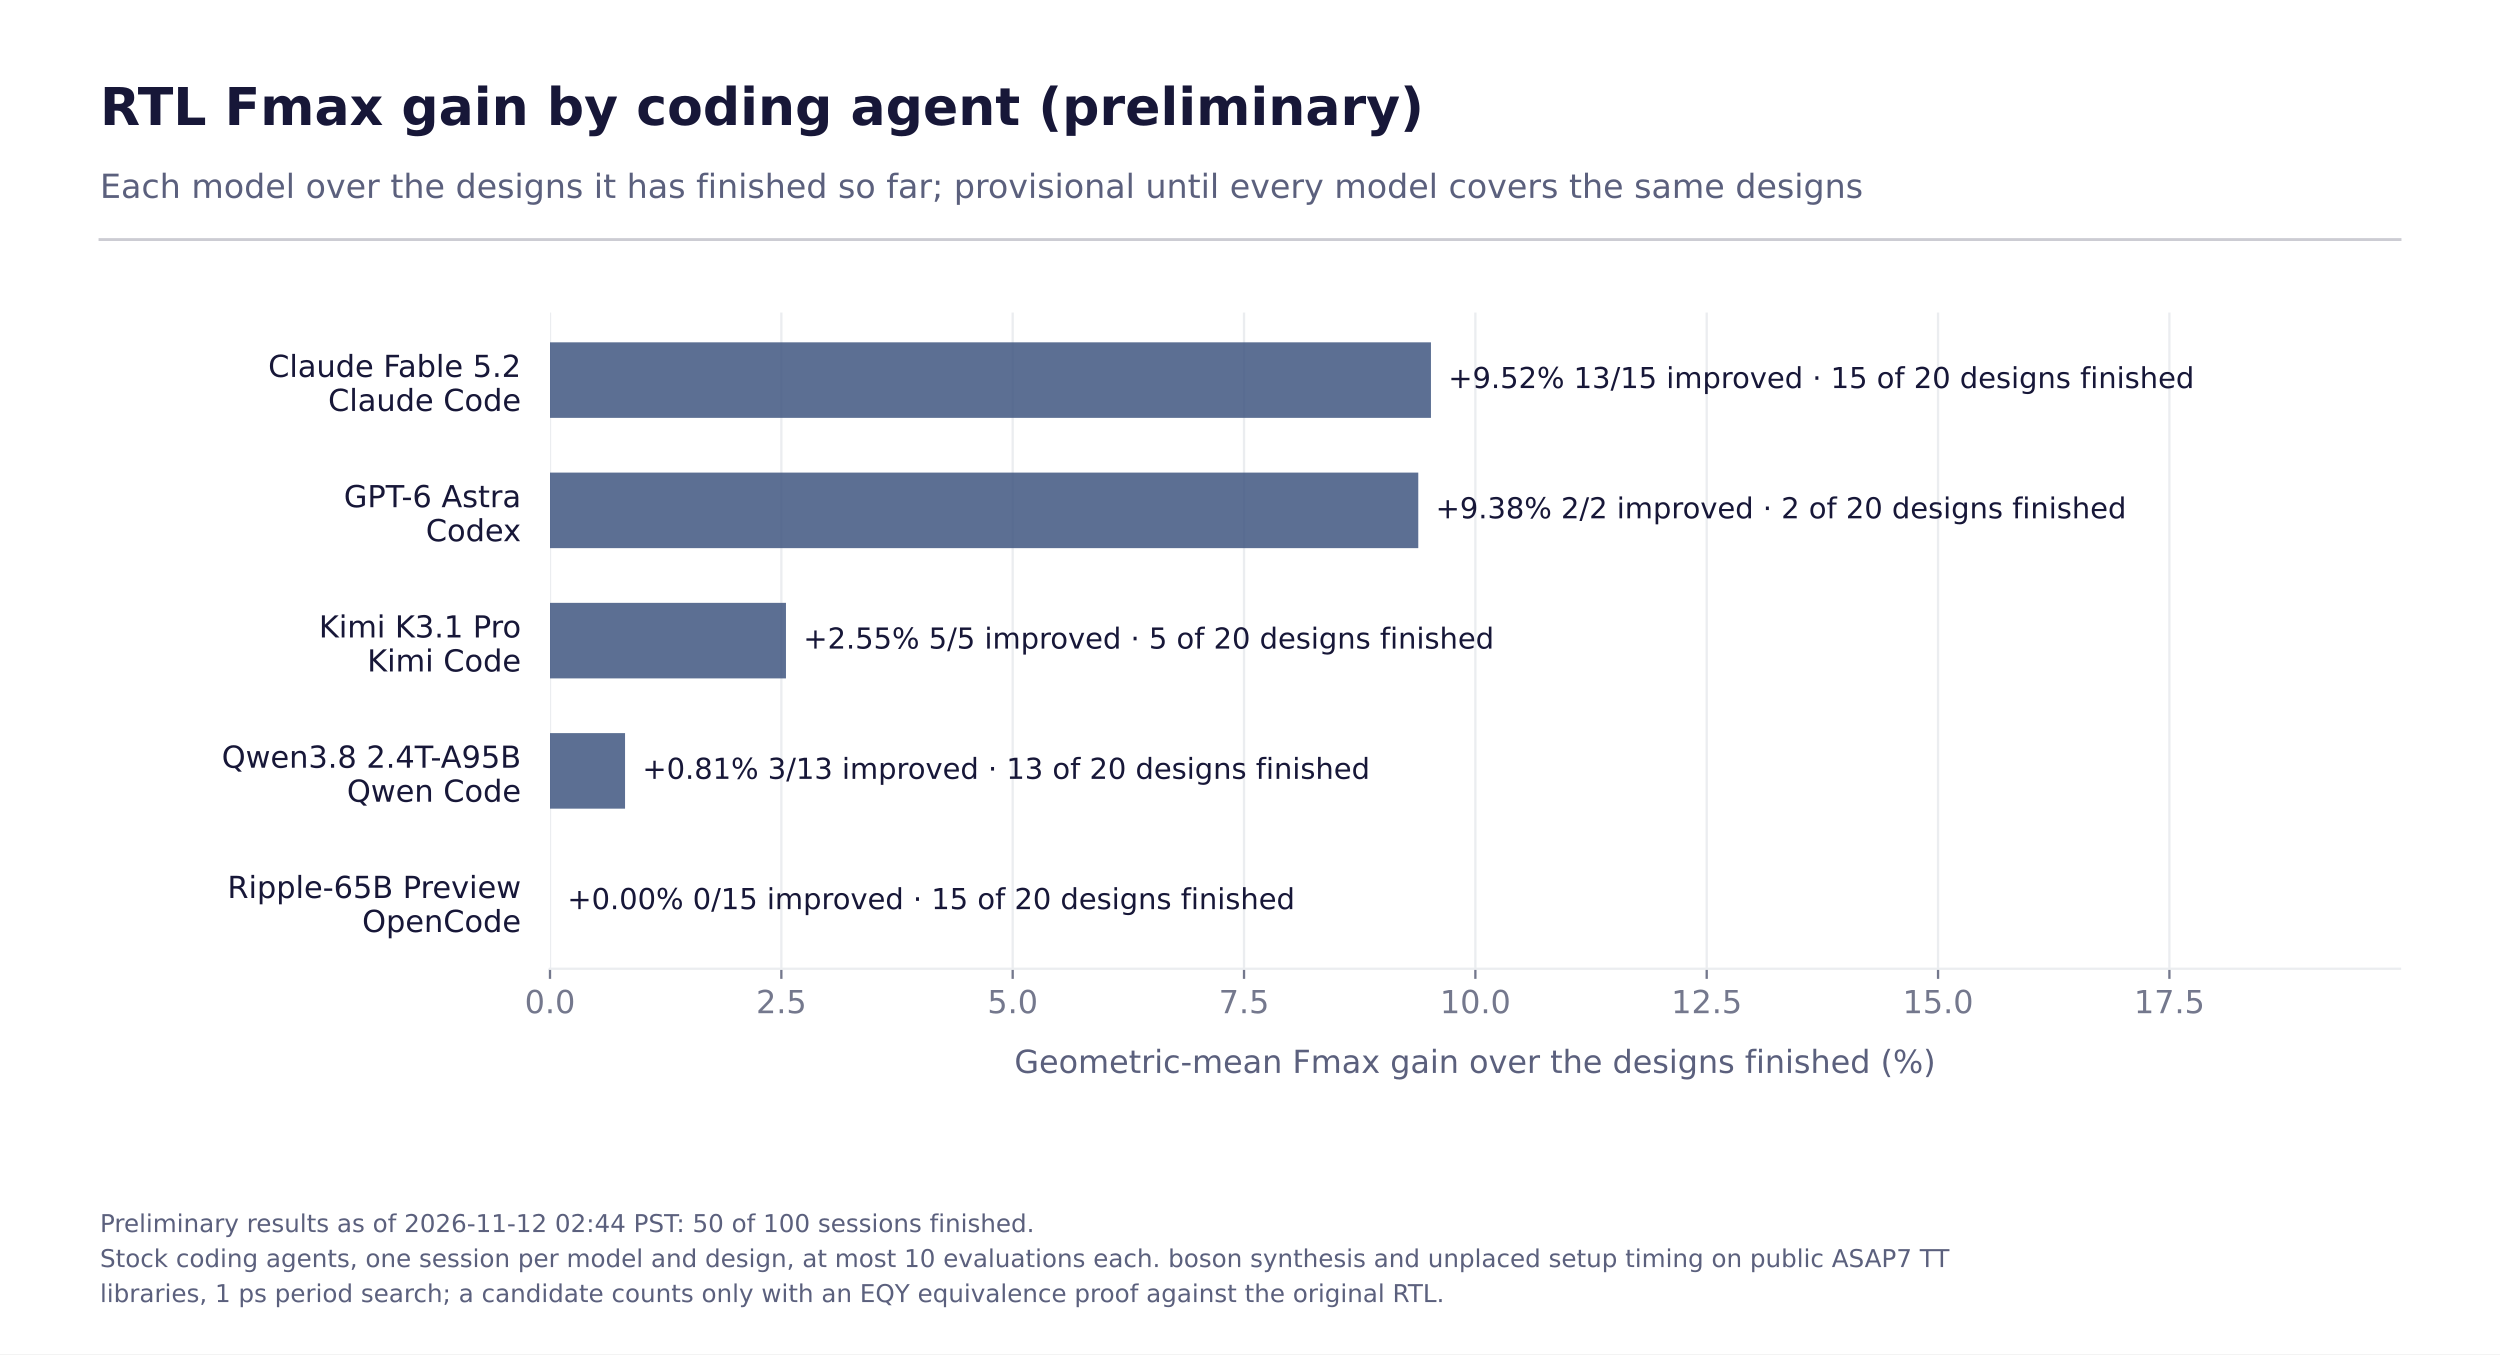
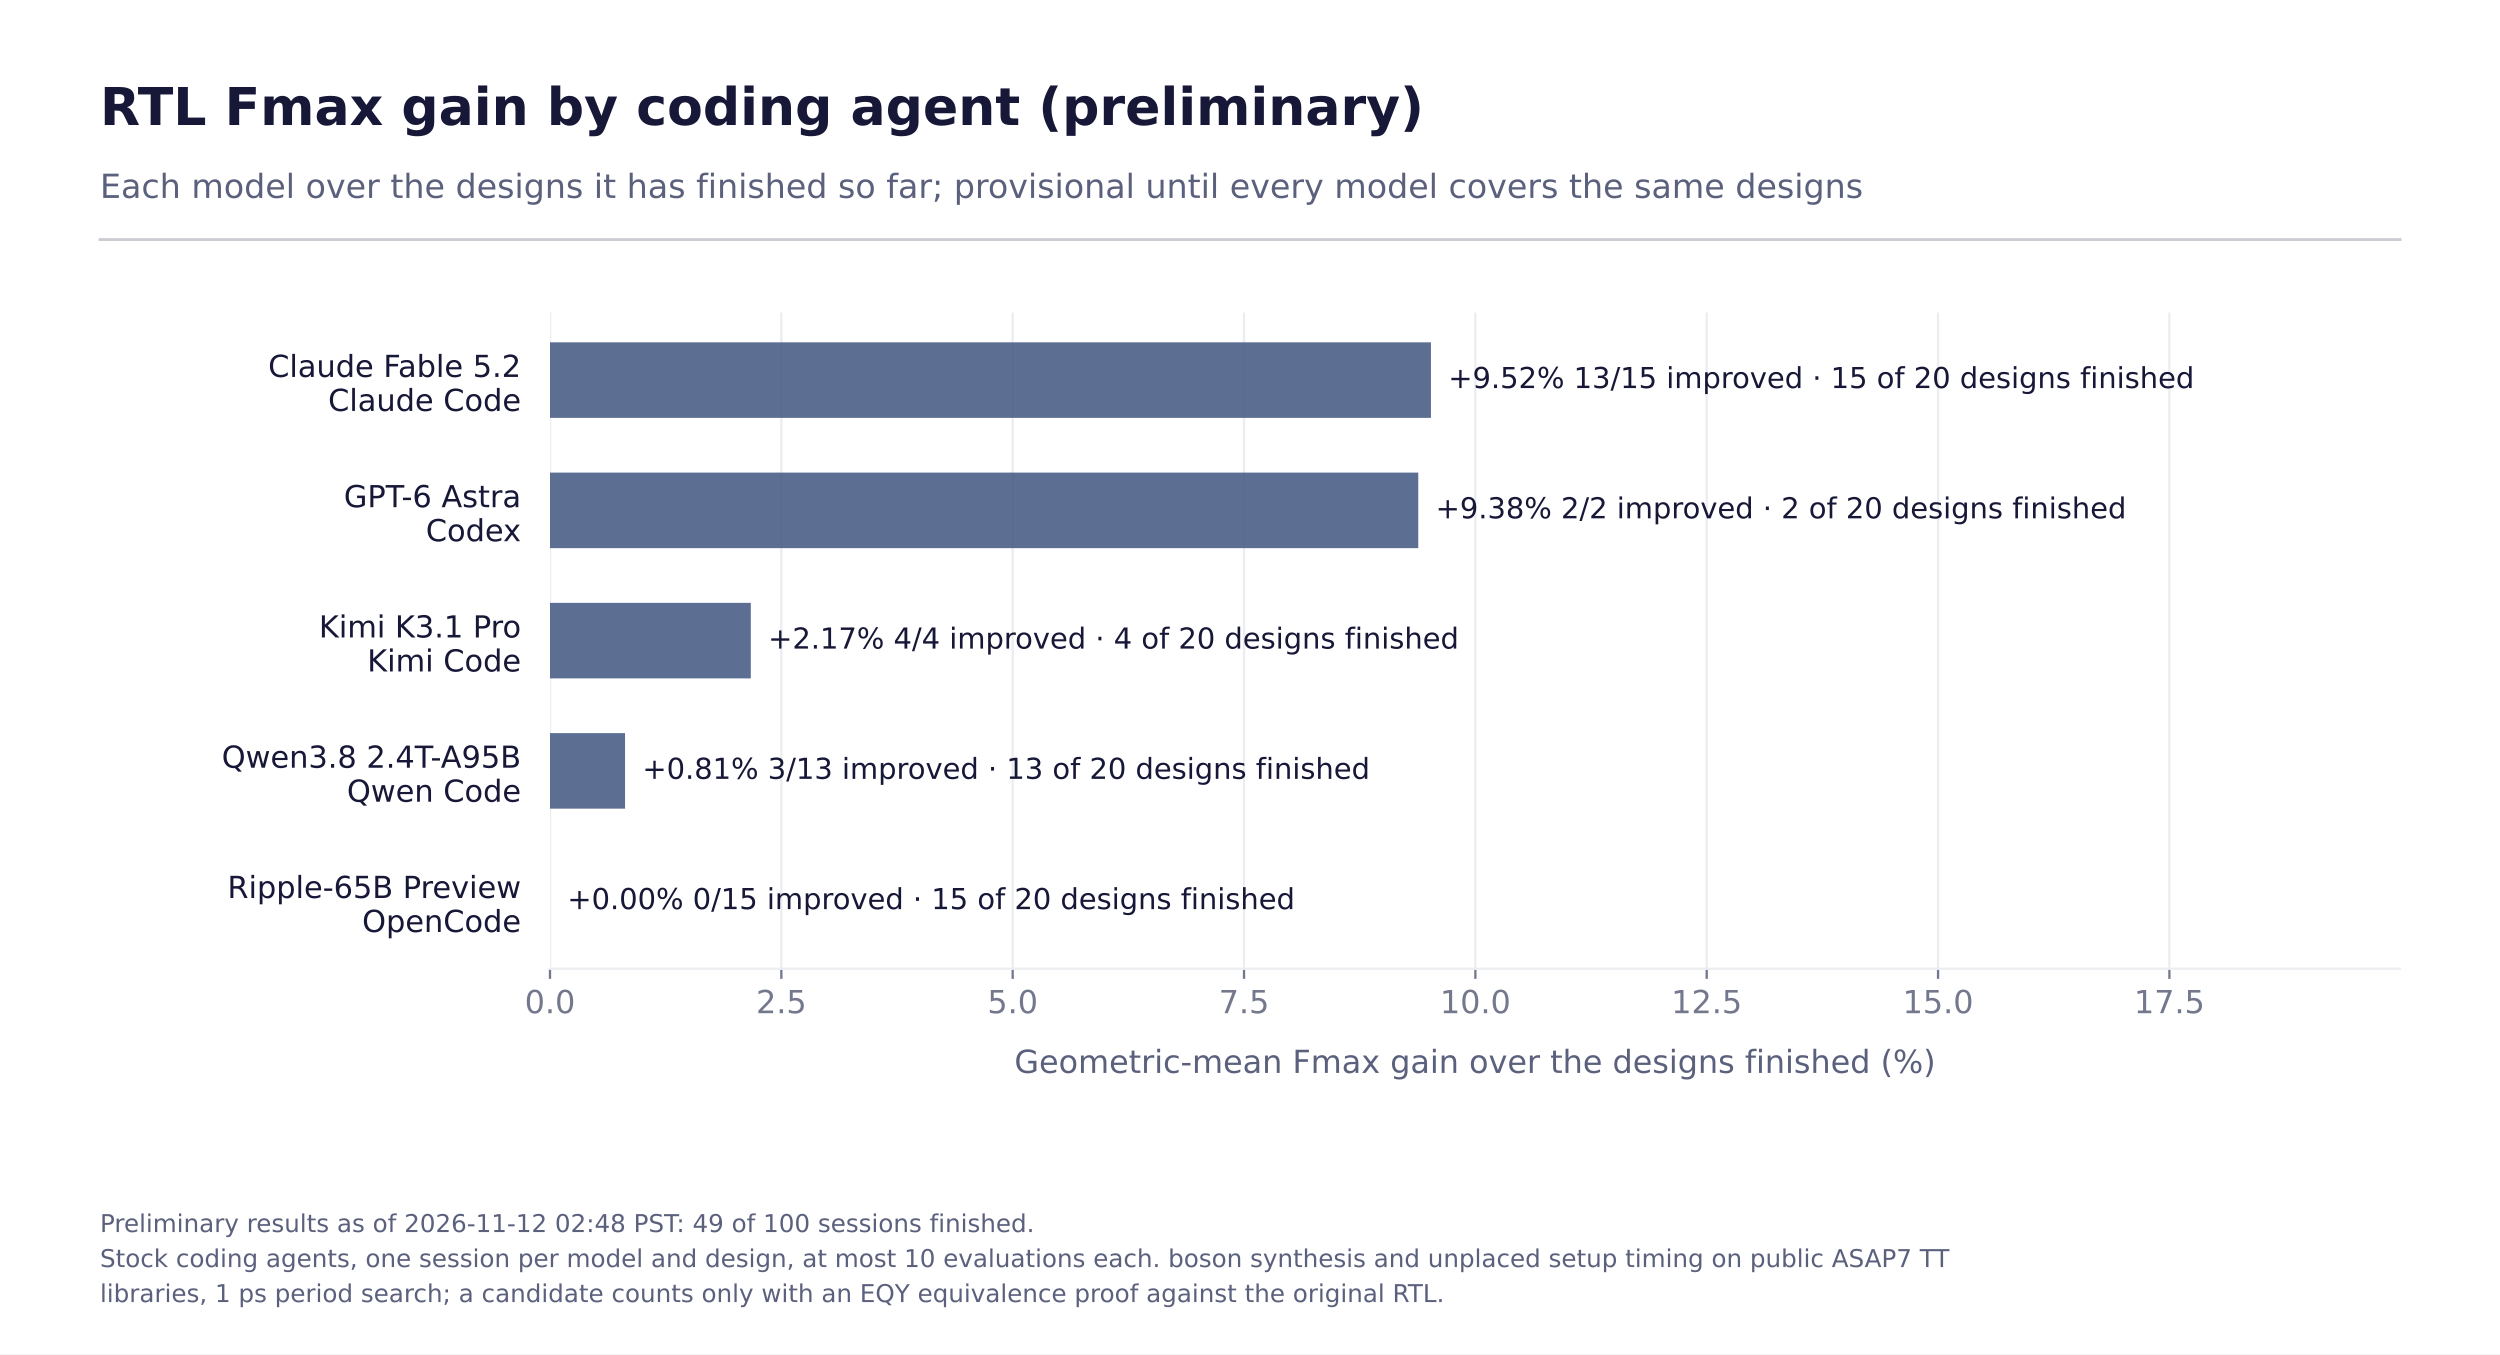
<svg xmlns="http://www.w3.org/2000/svg" xmlns:xlink="http://www.w3.org/1999/xlink" width="864pt" height="468pt" viewBox="0 0 864 468" version="1.1">
  <defs>
    <style type="text/css">*{stroke-linejoin: round; stroke-linecap: butt}</style>
  </defs>
  <g id="figure_1">
    <g id="patch_1">
      <path d="M 0 468  L 864 468  L 864 0  L 0 0  z " style="fill: #ffffff" />
    </g>
    <g id="axes_1">
      <g id="patch_2">
        <path d="M 190.08 334.8  L 829.44 334.8  L 829.44 108  L 190.08 108  z " style="fill: #ffffff" />
      </g>
      <g id="matplotlib.axis_1">
        <g id="xtick_1">
          <g id="line2d_1">
            <path d="M 190.08 334.8  L 190.08 108  " clip-path="url(#p4ebb32de9a)" style="fill: none; stroke: #ebedf0; stroke-width: 0.8; stroke-linecap: square" />
          </g>
          <g id="line2d_2">
            <defs>
              <path id="m93d353a957" d="M 0 0  L 0 3.5  " style="stroke: #74788d; stroke-width: 0.8" />
            </defs>
            <g>
              <use xlink:href="#m93d353a957" x="190.08" y="334.8" style="fill: #74788d; stroke: #74788d; stroke-width: 0.8" />
            </g>
          </g>
          <g id="text_1">
            <text style="fill: #74788d; font: 11px 'DejaVu Sans'; text-anchor: middle" x="190.08" y="350.158" transform="rotate(-0 190.08 350.1583)">0.0</text>
          </g>
        </g>
        <g id="xtick_2">
          <g id="line2d_3">
            <path d="M 270.032 334.8  L 270.032 108  " clip-path="url(#p4ebb32de9a)" style="fill: none; stroke: #ebedf0; stroke-width: 0.8; stroke-linecap: square" />
          </g>
          <g id="line2d_4">
            <g>
              <use xlink:href="#m93d353a957" x="270.032" y="334.8" style="fill: #74788d; stroke: #74788d; stroke-width: 0.8" />
            </g>
          </g>
          <g id="text_2">
            <text style="fill: #74788d; font: 11px 'DejaVu Sans'; text-anchor: middle" x="270.032" y="350.158" transform="rotate(-0 270.032 350.1583)">2.5</text>
          </g>
        </g>
        <g id="xtick_3">
          <g id="line2d_5">
            <path d="M 349.984 334.8  L 349.984 108  " clip-path="url(#p4ebb32de9a)" style="fill: none; stroke: #ebedf0; stroke-width: 0.8; stroke-linecap: square" />
          </g>
          <g id="line2d_6">
            <g>
              <use xlink:href="#m93d353a957" x="349.984" y="334.8" style="fill: #74788d; stroke: #74788d; stroke-width: 0.8" />
            </g>
          </g>
          <g id="text_3">
            <text style="fill: #74788d; font: 11px 'DejaVu Sans'; text-anchor: middle" x="349.984" y="350.158" transform="rotate(-0 349.984 350.1583)">5.0</text>
          </g>
        </g>
        <g id="xtick_4">
          <g id="line2d_7">
            <path d="M 429.936 334.8  L 429.936 108  " clip-path="url(#p4ebb32de9a)" style="fill: none; stroke: #ebedf0; stroke-width: 0.8; stroke-linecap: square" />
          </g>
          <g id="line2d_8">
            <g>
              <use xlink:href="#m93d353a957" x="429.936" y="334.8" style="fill: #74788d; stroke: #74788d; stroke-width: 0.8" />
            </g>
          </g>
          <g id="text_4">
            <text style="fill: #74788d; font: 11px 'DejaVu Sans'; text-anchor: middle" x="429.936" y="350.158" transform="rotate(-0 429.9359 350.1583)">7.5</text>
          </g>
        </g>
        <g id="xtick_5">
          <g id="line2d_9">
            <path d="M 509.888 334.8  L 509.888 108  " clip-path="url(#p4ebb32de9a)" style="fill: none; stroke: #ebedf0; stroke-width: 0.8; stroke-linecap: square" />
          </g>
          <g id="line2d_10">
            <g>
              <use xlink:href="#m93d353a957" x="509.888" y="334.8" style="fill: #74788d; stroke: #74788d; stroke-width: 0.8" />
            </g>
          </g>
          <g id="text_5">
            <text style="fill: #74788d; font: 11px 'DejaVu Sans'; text-anchor: middle" x="509.888" y="350.158" transform="rotate(-0 509.8879 350.1583)">10.0</text>
          </g>
        </g>
        <g id="xtick_6">
          <g id="line2d_11">
            <path d="M 589.84 334.8  L 589.84 108  " clip-path="url(#p4ebb32de9a)" style="fill: none; stroke: #ebedf0; stroke-width: 0.8; stroke-linecap: square" />
          </g>
          <g id="line2d_12">
            <g>
              <use xlink:href="#m93d353a957" x="589.84" y="334.8" style="fill: #74788d; stroke: #74788d; stroke-width: 0.8" />
            </g>
          </g>
          <g id="text_6">
            <text style="fill: #74788d; font: 11px 'DejaVu Sans'; text-anchor: middle" x="589.84" y="350.158" transform="rotate(-0 589.8399 350.1583)">12.5</text>
          </g>
        </g>
        <g id="xtick_7">
          <g id="line2d_13">
            <path d="M 669.792 334.8  L 669.792 108  " clip-path="url(#p4ebb32de9a)" style="fill: none; stroke: #ebedf0; stroke-width: 0.8; stroke-linecap: square" />
          </g>
          <g id="line2d_14">
            <g>
              <use xlink:href="#m93d353a957" x="669.792" y="334.8" style="fill: #74788d; stroke: #74788d; stroke-width: 0.8" />
            </g>
          </g>
          <g id="text_7">
            <text style="fill: #74788d; font: 11px 'DejaVu Sans'; text-anchor: middle" x="669.792" y="350.158" transform="rotate(-0 669.7919 350.1583)">15.0</text>
          </g>
        </g>
        <g id="xtick_8">
          <g id="line2d_15">
            <path d="M 749.744 334.8  L 749.744 108  " clip-path="url(#p4ebb32de9a)" style="fill: none; stroke: #ebedf0; stroke-width: 0.8; stroke-linecap: square" />
          </g>
          <g id="line2d_16">
            <g>
              <use xlink:href="#m93d353a957" x="749.744" y="334.8" style="fill: #74788d; stroke: #74788d; stroke-width: 0.8" />
            </g>
          </g>
          <g id="text_8">
            <text style="fill: #74788d; font: 11px 'DejaVu Sans'; text-anchor: middle" x="749.744" y="350.158" transform="rotate(-0 749.7439 350.1583)">17.5</text>
          </g>
        </g>
        <g id="text_9">
          <text style="fill: #5b607d; font: 11px 'DejaVu Sans'; text-anchor: middle" x="509.76" y="370.804" transform="rotate(-0 509.76 370.8042)">Geometric-mean Fmax gain over the designs finished (%)</text>
        </g>
      </g>
      <g id="matplotlib.axis_2">
        <g id="ytick_1">
          <g id="line2d_17" />
          <g id="text_10">
            <text style="fill: #171738; font: 10.5px 'DejaVu Sans'" transform="translate(92.68391 130.2724)">Claude Fable 5.2</text>
            <text style="fill: #171738; font: 10.5px 'DejaVu Sans'" transform="translate(113.3952 142.0301)">Claude Code</text>
          </g>
        </g>
        <g id="ytick_2">
          <g id="line2d_18" />
          <g id="text_11">
            <text style="fill: #171738; font: 10.5px 'DejaVu Sans'" transform="translate(118.8322 175.2903)">GPT-6 Astra</text>
            <text style="fill: #171738; font: 10.5px 'DejaVu Sans'" transform="translate(147.1658 187.048)">Codex</text>
          </g>
        </g>
        <g id="ytick_3">
          <g id="line2d_19" />
          <g id="text_12">
            <text style="fill: #171738; font: 10.5px 'DejaVu Sans'" transform="translate(110.2222 220.3082)">Kimi K3.1 Pro</text>
            <text style="fill: #171738; font: 10.5px 'DejaVu Sans'" transform="translate(126.9123 232.0659)">Kimi Code</text>
          </g>
        </g>
        <g id="ytick_4">
          <g id="line2d_20" />
          <g id="text_13">
            <text style="fill: #171738; font: 10.5px 'DejaVu Sans'" transform="translate(76.62383 265.326)">Qwen3.8 2.4T-A95B</text>
            <text style="fill: #171738; font: 10.5px 'DejaVu Sans'" transform="translate(119.892 277.0837)">Qwen Code</text>
          </g>
        </g>
        <g id="ytick_5">
          <g id="line2d_21" />
          <g id="text_14">
            <text style="fill: #171738; font: 10.5px 'DejaVu Sans'" transform="translate(78.59914 310.3439)">Ripple-65B Preview</text>
            <text style="fill: #171738; font: 10.5px 'DejaVu Sans'" transform="translate(125.1502 322.1016)">OpenCode</text>
          </g>
        </g>
      </g>
      <g id="patch_3">
        <path d="M 190.08 118.309  L 494.537 118.309  L 494.537 144.419  L 190.08 144.419  z " clip-path="url(#p4ebb32de9a)" style="fill: #3f5680; opacity: 0.85" />
      </g>
      <g id="patch_4">
        <path d="M 190.08 163.327  L 490.156 163.327  L 490.156 189.437  L 190.08 189.437  z " clip-path="url(#p4ebb32de9a)" style="fill: #3f5680; opacity: 0.85" />
      </g>
      <g id="patch_5">
-         <path d="M 190.08 208.345  L 271.631 208.345  L 271.631 234.455  L 190.08 234.455  z " clip-path="url(#p4ebb32de9a)" style="fill: #3f5680; opacity: 0.85" />
+         <path d="M 190.08 208.345  L 259.478 208.345  L 259.478 234.455  L 190.08 234.455  z " clip-path="url(#p4ebb32de9a)" style="fill: #3f5680; opacity: 0.85" />
      </g>
      <g id="patch_6">
        <path d="M 190.08 253.363  L 216.016 253.363  L 216.016 279.473  L 190.08 279.473  z " clip-path="url(#p4ebb32de9a)" style="fill: #3f5680; opacity: 0.85" />
      </g>
      <g id="patch_7">
        <path d="M 190.08 298.381  L 190.08 298.381  L 190.08 324.491  L 190.08 324.491  z " clip-path="url(#p4ebb32de9a)" style="fill: #3f5680; opacity: 0.85" />
      </g>
      <g id="patch_8">
        <path d="M 190.08 334.8  L 829.44 334.8  " style="fill: none; stroke: #ebedf0; stroke-width: 0.8; stroke-linejoin: miter; stroke-linecap: square" />
      </g>
      <g id="text_15">
        <text style="fill: #171738; font: 10px 'DejaVu Sans'; text-anchor: start" x="500.537" y="134.124" transform="rotate(-0 500.5371 134.1236)">+9.52%   13/15 improved · 15 of 20 designs finished</text>
      </g>
      <g id="text_16">
        <text style="fill: #171738; font: 10px 'DejaVu Sans'; text-anchor: start" x="496.156" y="179.142" transform="rotate(-0 496.1558 179.1415)">+9.38%   2/2 improved · 2 of 20 designs finished</text>
      </g>
      <g id="text_17">
-         <text style="fill: #171738; font: 10px 'DejaVu Sans'; text-anchor: start" x="277.631" y="224.159" transform="rotate(-0 277.631 224.1594)">+2.55%   5/5 improved · 5 of 20 designs finished</text>
+         <text style="fill: #171738; font: 10px 'DejaVu Sans'; text-anchor: start" x="265.478" y="224.159" transform="rotate(-0 265.4783 224.1594)">+2.17%   4/4 improved · 4 of 20 designs finished</text>
      </g>
      <g id="text_18">
        <text style="fill: #171738; font: 10px 'DejaVu Sans'; text-anchor: start" x="222.016" y="269.177" transform="rotate(-0 222.0164 269.1772)">+0.81%   3/13 improved · 13 of 20 designs finished</text>
      </g>
      <g id="text_19">
        <text style="fill: #171738; font: 10px 'DejaVu Sans'; text-anchor: start" x="196.08" y="314.195" transform="rotate(-0 196.08 314.1951)">+0.00%   0/15 improved · 15 of 20 designs finished</text>
      </g>
    </g>
    <g id="line2d_22">
      <path d="M 34.56 82.8  L 829.44 82.8  " style="fill: none; stroke: #171738; stroke-opacity: 0.22; stroke-linecap: square" />
    </g>
    <g id="text_20">
      <text style="fill: #171738; font: 700 18px 'DejaVu Sans'; text-anchor: start" x="34.56" y="43.2" transform="rotate(-0 34.56 43.2)">RTL Fmax gain by coding agent (preliminary)</text>
    </g>
    <g id="text_21">
      <text style="fill: #5b607d; font: 11.5px 'DejaVu Sans'; text-anchor: start" x="34.56" y="68.4" transform="rotate(-0 34.56 68.4)">Each model over the designs it has finished so far; provisional until every model covers the same designs</text>
    </g>
    <g id="text_22">
-       <text style="fill: #5b607d; font: 8.5px 'DejaVu Sans'" transform="translate(34.56 425.7968)">Preliminary results as of 2026-11-12 02:44 PST: 50 of 100 sessions finished.</text>
+       <text style="fill: #5b607d; font: 8.5px 'DejaVu Sans'" transform="translate(34.56 425.7968)">Preliminary results as of 2026-11-12 02:48 PST: 49 of 100 sessions finished.</text>
      <text style="fill: #5b607d; font: 8.5px 'DejaVu Sans'" transform="translate(34.56 437.8984)">Stock coding agents, one session per model and design, at most 10 evaluations each. boson synthesis and unplaced setup timing on public ASAP7 TT</text>
      <text style="fill: #5b607d; font: 8.5px 'DejaVu Sans'" transform="translate(34.56 450)">libraries, 1 ps period search; a candidate counts only with an EQY equivalence proof against the original RTL.</text>
    </g>
  </g>
  <defs>
    <clipPath id="p4ebb32de9a">
      <rect x="190.08" y="108" width="639.36" height="226.8" />
    </clipPath>
  </defs>
</svg>
